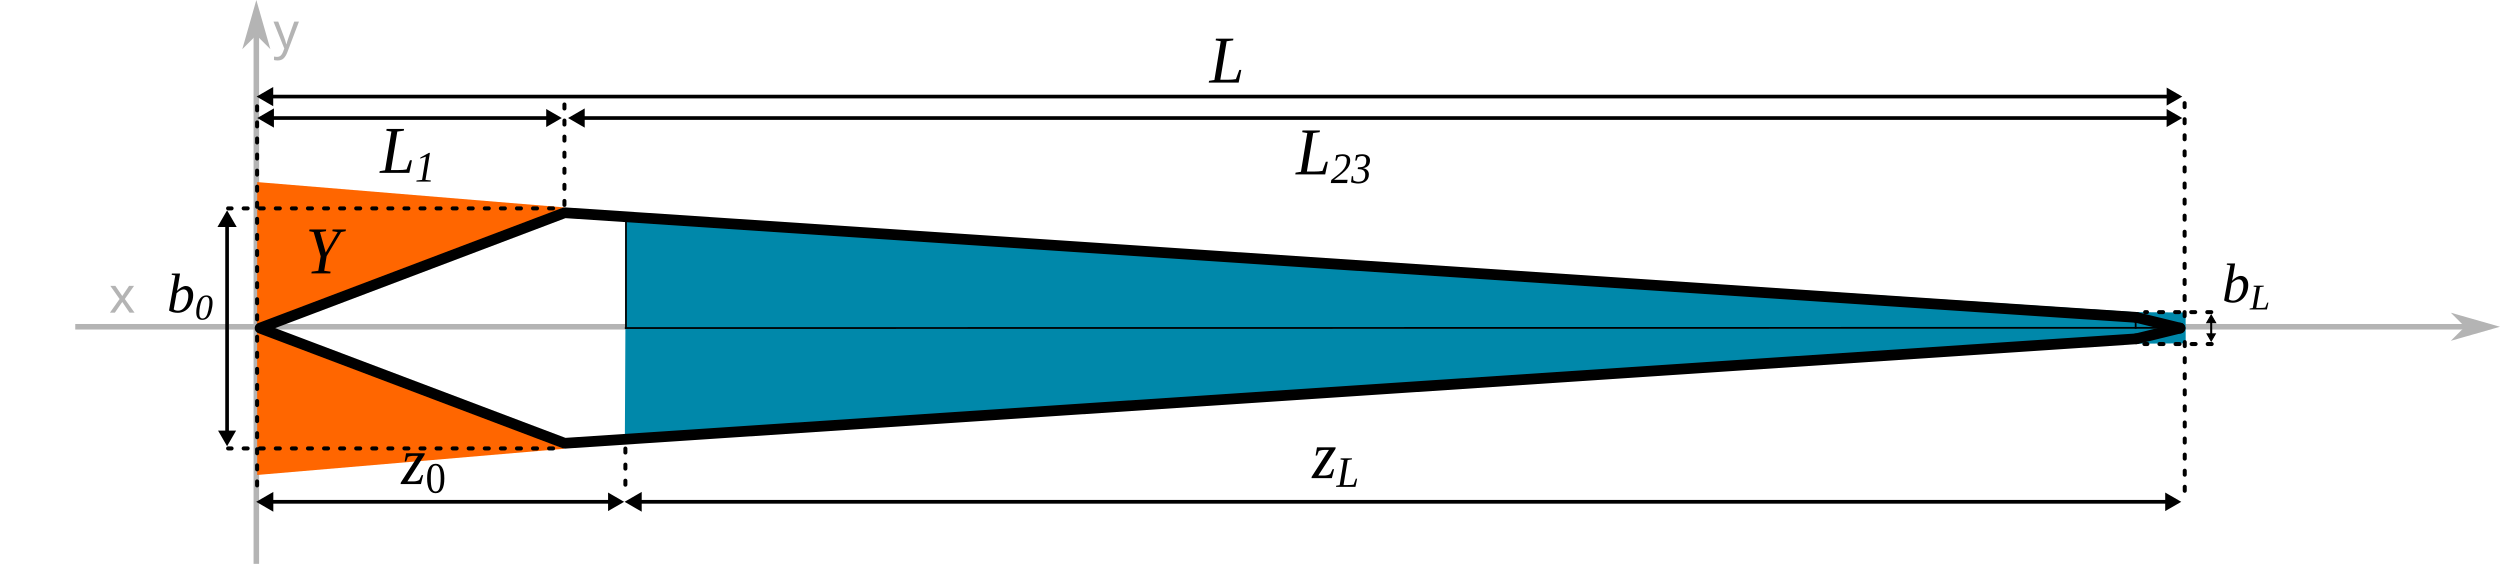
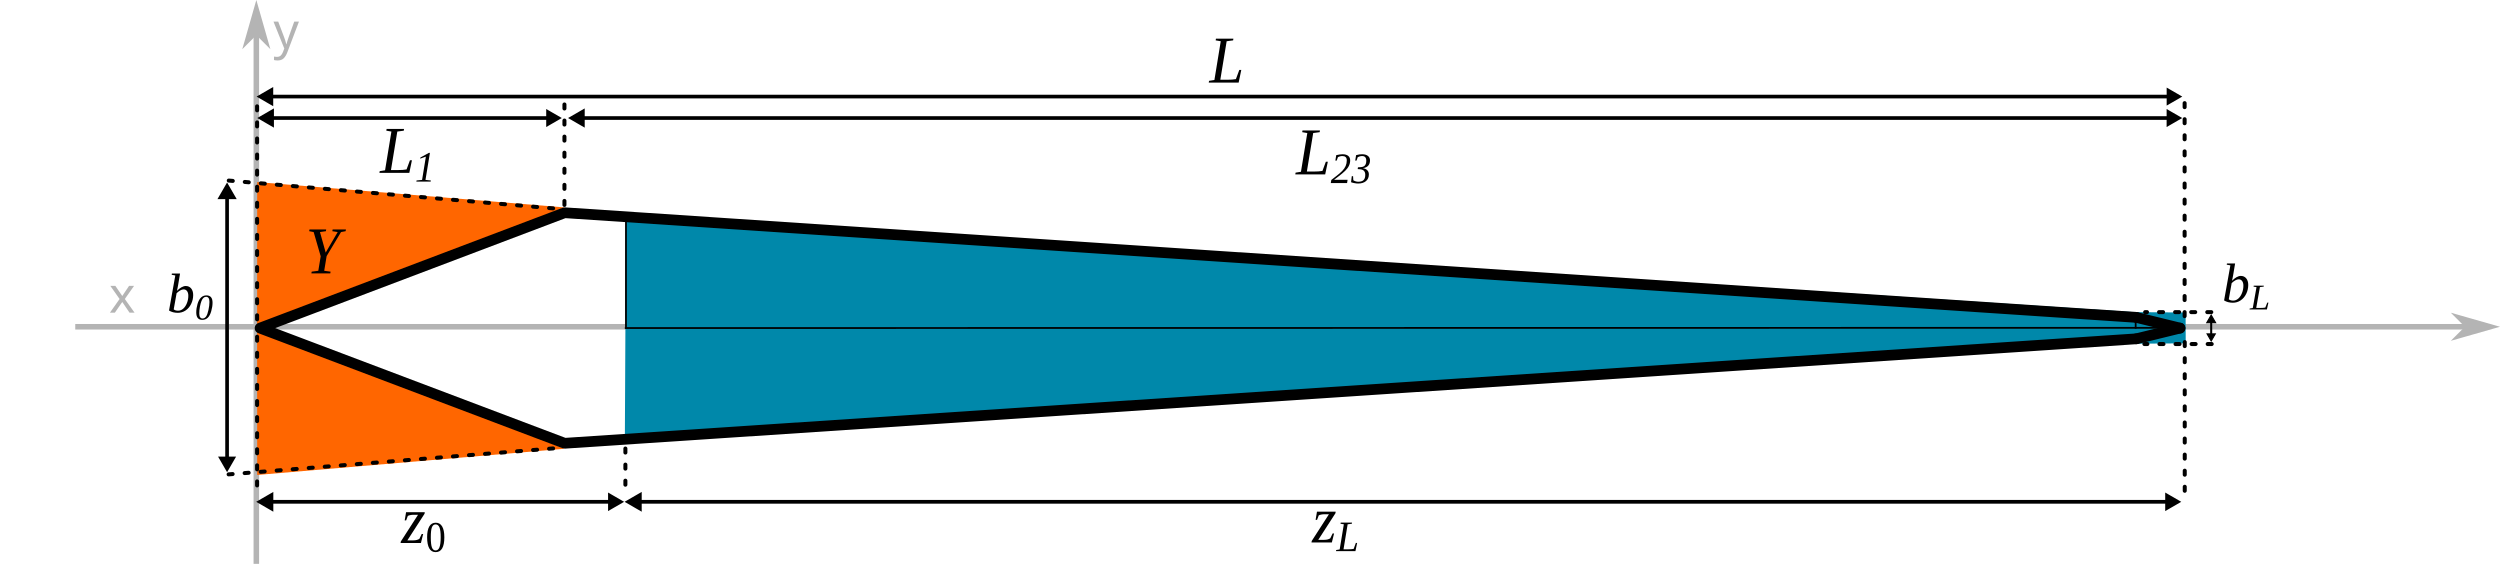
<svg xmlns="http://www.w3.org/2000/svg" width="933.136" height="210.457" id="svg2" version="1.1">
  <defs id="defs4">
    <marker style="overflow:visible" id="marker4967" refX="0" refY="0" orient="auto">
      <path transform="scale(0.4)" style="fill:#000000;fill-opacity:1;fill-rule:evenodd;stroke:#000000;stroke-width:1pt;stroke-opacity:1" d="M 5.77,0 -2.88,5 V -5 Z" id="path4965" />
    </marker>
    <marker style="overflow:visible" id="marker4961" refX="0" refY="0" orient="auto">
      <path transform="scale(0.4)" style="fill:#000000;fill-opacity:1;fill-rule:evenodd;stroke:#000000;stroke-width:1pt;stroke-opacity:1" d="M 5.77,0 -2.88,5 V -5 Z" id="path4959" />
    </marker>
    <marker orient="auto" refY="0" refX="0" id="marker4955" style="overflow:visible">
      <path id="path4953" d="M 5.77,0 -2.88,5 V -5 Z" style="fill:#000000;fill-opacity:1;fill-rule:evenodd;stroke:#000000;stroke-width:1pt;stroke-opacity:1" transform="scale(0.4)" />
    </marker>
    <marker style="overflow:visible" id="marker4949" refX="0" refY="0" orient="auto">
      <path transform="scale(0.4)" style="fill:#000000;fill-opacity:1;fill-rule:evenodd;stroke:#000000;stroke-width:1pt;stroke-opacity:1" d="M 5.77,0 -2.88,5 V -5 Z" id="path4947" />
    </marker>
    <marker orient="auto" refY="0" refX="0" id="marker11481" style="overflow:visible">
      <path id="path11361" d="M 5.77,0 -2.88,5 V -5 Z" style="fill:#000000;fill-opacity:1;fill-rule:evenodd;stroke:#000000;stroke-width:1pt;stroke-opacity:1" transform="scale(0.4)" />
    </marker>
    <marker orient="auto" refY="0" refX="0" id="Arrow2Mend" style="overflow:visible">
      <path id="path11243" style="fill:#000000;fill-opacity:1;fill-rule:evenodd;stroke:#000000;stroke-width:0.625;stroke-linejoin:round;stroke-opacity:1" d="M 8.719,4.034 -2.207,0.016 8.719,-4.002 c -1.745,2.372 -1.735,5.617 -6e-7,8.035 z" transform="scale(-0.6)" />
    </marker>
    <marker orient="auto" refY="0" refX="0" id="marker7320" style="overflow:visible">
      <path id="path7196" d="M 5.77,0 -2.88,5 V -5 Z" style="fill:#000000;fill-opacity:1;fill-rule:evenodd;stroke:#000000;stroke-width:1pt;stroke-opacity:1" transform="scale(0.4)" />
    </marker>
    <marker orient="auto" refY="0" refX="0" id="TriangleOutL" style="overflow:visible">
      <path id="path7193" d="M 5.77,0 -2.88,5 V -5 Z" style="fill:#000000;fill-opacity:1;fill-rule:evenodd;stroke:#000000;stroke-width:1pt;stroke-opacity:1" transform="scale(0.8)" />
    </marker>
    <marker orient="auto" refY="0" refX="0" id="marker4953" style="overflow:visible">
      <path id="path4674" d="M 0,0 5,-5 -12.5,0 5,5 Z" style="fill:#000000;fill-opacity:1;fill-rule:evenodd;stroke:#000000;stroke-width:1pt;stroke-opacity:1" transform="matrix(0.4,0,0,0.4,4,0)" />
    </marker>
    <marker orient="auto" refY="0" refX="0" id="marker4950" style="overflow:visible">
      <path id="path4948" d="M 0,0 5,-5 -12.5,0 5,5 Z" style="fill:#000000;fill-opacity:1;fill-rule:evenodd;stroke:#000000;stroke-width:1pt;stroke-opacity:1" transform="matrix(0.8,0,0,0.8,10,0)" />
    </marker>
    <marker orient="auto" refY="0" refX="0" id="TriangleOutM" style="overflow:visible">
      <path id="path4813" d="M 5.77,0 -2.88,5 V -5 Z" style="fill:#000000;fill-opacity:1;fill-rule:evenodd;stroke:#000000;stroke-width:1pt;stroke-opacity:1" transform="scale(0.4)" />
    </marker>
    <marker orient="auto" refY="0" refX="0" id="marker4944" style="overflow:visible">
      <path id="path4804" d="M 5.77,0 -2.88,5 V -5 Z" style="fill:#000000;fill-opacity:1;fill-rule:evenodd;stroke:#000000;stroke-width:1pt;stroke-opacity:1" transform="scale(-0.4)" />
    </marker>
    <marker orient="auto" refY="0" refX="0" id="TriangleInS" style="overflow:visible">
      <path id="path4807" d="M 5.77,0 -2.88,5 V -5 Z" style="fill:#000000;fill-opacity:1;fill-rule:evenodd;stroke:#000000;stroke-width:1pt;stroke-opacity:1" transform="scale(-0.2)" />
    </marker>
    <marker orient="auto" refY="0" refX="0" id="Arrow2Mstart" style="overflow:visible">
      <path id="path4692" style="fill:#000000;fill-opacity:1;fill-rule:evenodd;stroke:#000000;stroke-width:0.625;stroke-linejoin:round;stroke-opacity:1" d="M 8.719,4.034 -2.207,0.016 8.719,-4.002 c -1.745,2.372 -1.735,5.617 -6e-7,8.035 z" transform="scale(0.6)" />
    </marker>
    <marker orient="auto" refY="0" refX="0" id="marker4937" style="overflow:visible">
      <path id="path4686" style="fill:#000000;fill-opacity:1;fill-rule:evenodd;stroke:#000000;stroke-width:0.625;stroke-linejoin:round;stroke-opacity:1" d="M 8.719,4.034 -2.207,0.016 8.719,-4.002 c -1.745,2.372 -1.735,5.617 -6e-7,8.035 z" transform="matrix(1.1,0,0,1.1,1.1,0)" />
    </marker>
    <marker orient="auto" refY="0" refX="0" id="marker4934" style="overflow:visible">
      <path id="path4689" style="fill:#000000;fill-opacity:1;fill-rule:evenodd;stroke:#000000;stroke-width:0.625;stroke-linejoin:round;stroke-opacity:1" d="M 8.719,4.034 -2.207,0.016 8.719,-4.002 c -1.745,2.372 -1.735,5.617 -6e-7,8.035 z" transform="matrix(-1.1,0,0,-1.1,-1.1,0)" />
    </marker>
    <marker orient="auto" refY="0" refX="0" id="marker4931" style="overflow:visible">
      <path id="path4668" d="M 0,0 5,-5 -12.5,0 5,5 Z" style="fill:#000000;fill-opacity:1;fill-rule:evenodd;stroke:#000000;stroke-width:1pt;stroke-opacity:1" transform="matrix(0.8,0,0,0.8,10,0)" />
    </marker>
    <marker orient="auto" refY="0" refX="0" id="Arrow1Mstart" style="overflow:visible">
      <path id="path4137" d="M 4.267,0 6.4,-2.133 -1.067,0 6.4,2.133 Z" style="fill-rule:evenodd;stroke:#000000;stroke-width:0.427pt" />
    </marker>
    <marker orient="auto" refY="0" refX="0" id="TriangleInL" style="overflow:visible">
      <path id="path4101" d="M -4.924,0 2.458,-4.267 v 8.533 z" style="fill-rule:evenodd;stroke:#000000;stroke-width:0.853pt" />
    </marker>
    <marker orient="auto" refY="0" refX="0" id="TriangleInM" style="overflow:visible">
      <path id="path4104" d="M -2.462,0 1.229,-2.133 v 4.267 z" style="fill-rule:evenodd;stroke:#000000;stroke-width:0.427pt" />
    </marker>
    <marker orient="auto" refY="0" refX="0" id="Arrow2Lstart" style="overflow:visible">
      <path id="path3986" style="fill-rule:evenodd;stroke-width:0.733;stroke-linejoin:round" d="M 11.403,4.733 -1.417,0.019 11.403,-4.695 c -2.048,2.783 -2.036,6.591 -10e-7,9.428 z" />
    </marker>
    <marker orient="auto" refY="0" refX="0" id="Arrow1Lstart" style="overflow:visible">
      <path id="path3968" d="M 10.667,0 14.933,-4.267 0,0 14.933,4.267 Z" style="fill-rule:evenodd;stroke:#000000;stroke-width:0.853pt" />
    </marker>
    <marker orient="auto" refY="0" refX="0" id="Arrow1Lend" style="overflow:visible">
      <path id="path3971" d="M -10.667,0 -14.933,4.267 0,0 -14.933,-4.267 Z" style="fill-rule:evenodd;stroke:#000000;stroke-width:0.853pt" />
    </marker>
    <marker orient="auto" refY="0" refX="0" id="Arrow2Lend" style="overflow:visible">
      <path id="path3989" style="fill-rule:evenodd;stroke-width:0.733;stroke-linejoin:round" d="M -11.403,-4.733 1.417,-0.019 -11.403,4.695 c 2.048,-2.783 2.036,-6.591 10e-7,-9.428 z" />
    </marker>
    <marker orient="auto" refY="0" refX="0" id="TriangleInM-2" style="overflow:visible">
      <path id="path4104-6" d="M -2.462,0 1.229,-2.133 v 4.267 z" style="fill-rule:evenodd;stroke:#000000;stroke-width:0.427pt" />
    </marker>
    <marker orient="auto" refY="0" refX="0" id="TriangleInM-8" style="overflow:visible">
      <path id="path4104-3" d="M -2.462,0 1.229,-2.133 v 4.267 z" style="fill-rule:evenodd;stroke:#000000;stroke-width:0.427pt" />
    </marker>
    <marker orient="auto" refY="0" refX="0" id="TriangleInM-22" style="overflow:visible">
      <path id="path4104-8" d="M -2.462,0 1.229,-2.133 v 4.267 z" style="fill-rule:evenodd;stroke:#000000;stroke-width:0.427pt" />
    </marker>
    <marker orient="auto" refY="0" refX="0" id="TriangleInM-2-3" style="overflow:visible">
      <path id="path4104-6-6" d="M -2.462,0 1.229,-2.133 v 4.267 z" style="fill-rule:evenodd;stroke:#000000;stroke-width:0.427pt" />
    </marker>
    <marker orient="auto" refY="0" refX="0" id="marker5303" style="overflow:visible">
      <path id="path5301" d="M -2.462,0 1.229,-2.133 v 4.267 z" style="fill-rule:evenodd;stroke:#000000;stroke-width:0.427pt" />
    </marker>
    <marker orient="auto" refY="0" refX="0" id="marker5307" style="overflow:visible">
      <path id="path5305" d="M -2.462,0 1.229,-2.133 v 4.267 z" style="fill-rule:evenodd;stroke:#000000;stroke-width:0.427pt" />
    </marker>
    <marker orient="auto" refY="0" refX="0" id="marker5311" style="overflow:visible">
      <path id="path5309" d="M -2.462,0 1.229,-2.133 v 4.267 z" style="fill-rule:evenodd;stroke:#000000;stroke-width:0.427pt" />
    </marker>
    <marker orient="auto" refY="0" refX="0" id="TriangleInM-2-6" style="overflow:visible">
      <path id="path4104-6-7" d="M -2.462,0 1.229,-2.133 v 4.267 z" style="fill-rule:evenodd;stroke:#000000;stroke-width:0.427pt" />
    </marker>
    <marker orient="auto" refY="0" refX="0" id="marker4651" style="overflow:visible">
      <path id="path4649" d="M -2.462,0 1.229,-2.133 v 4.267 z" style="fill-rule:evenodd;stroke:#000000;stroke-width:0.427pt" />
    </marker>
    <marker orient="auto" refY="0" refX="0" id="TriangleInM-2-3-3" style="overflow:visible">
      <path id="path4104-6-6-6" d="M -2.462,0 1.229,-2.133 v 4.267 z" style="fill-rule:evenodd;stroke:#000000;stroke-width:0.427pt" />
    </marker>
    <marker orient="auto" refY="0" refX="0" id="marker4645" style="overflow:visible">
      <path id="path4643" d="M -2.462,0 1.229,-2.133 v 4.267 z" style="fill-rule:evenodd;stroke:#000000;stroke-width:0.427pt" />
    </marker>
    <marker orient="auto" refY="0" refX="0" id="TriangleInM-2-5" style="overflow:visible">
      <path id="path4104-6-3" d="M -2.462,0 1.229,-2.133 v 4.267 z" style="fill-rule:evenodd;stroke:#000000;stroke-width:0.427pt" />
    </marker>
    <marker orient="auto" refY="0" refX="0" id="marker4738" style="overflow:visible">
      <path id="path4736" d="M -2.462,0 1.229,-2.133 v 4.267 z" style="fill-rule:evenodd;stroke:#000000;stroke-width:0.427pt" />
    </marker>
    <marker orient="auto" refY="0" refX="0" id="TriangleInM-2-5-3" style="overflow:visible">
      <path id="path4104-6-3-6" d="M -2.462,0 1.229,-2.133 v 4.267 z" style="fill-rule:evenodd;stroke:#000000;stroke-width:0.427pt" />
    </marker>
    <marker orient="auto" refY="0" refX="0" id="marker7320-7" style="overflow:visible">
      <path id="path7196-5" d="M 5.77,0 -2.88,5 V -5 Z" style="fill:#000000;fill-opacity:1;fill-rule:evenodd;stroke:#000000;stroke-width:1pt;stroke-opacity:1" transform="scale(0.4)" />
    </marker>
    <marker orient="auto" refY="0" refX="0" id="marker4944-3" style="overflow:visible">
      <path id="path4804-5" d="M 5.77,0 -2.88,5 V -5 Z" style="fill:#000000;fill-opacity:1;fill-rule:evenodd;stroke:#000000;stroke-width:1pt;stroke-opacity:1" transform="scale(-0.4)" />
    </marker>
    <marker orient="auto" refY="0" refX="0" id="TriangleOutM-6" style="overflow:visible">
      <path id="path4813-2" d="M 5.77,0 -2.88,5 V -5 Z" style="fill:#000000;fill-opacity:1;fill-rule:evenodd;stroke:#000000;stroke-width:1pt;stroke-opacity:1" transform="scale(0.4)" />
    </marker>
    <marker orient="auto" refY="0" refX="0" id="marker4953-9" style="overflow:visible">
      <path id="path4674-1" d="M 0,0 5,-5 -12.5,0 5,5 Z" style="fill:#000000;fill-opacity:1;fill-rule:evenodd;stroke:#000000;stroke-width:1pt;stroke-opacity:1" transform="matrix(0.4,0,0,0.4,4,0)" />
    </marker>
    <marker orient="auto" refY="0" refX="0" id="TriangleInM-2-3-2" style="overflow:visible">
      <path id="path4104-6-6-7" d="M -2.462,0 1.229,-2.133 v 4.267 z" style="fill-rule:evenodd;stroke:#000000;stroke-width:0.427pt" />
    </marker>
    <marker orient="auto" refY="0" refX="0" id="marker5248" style="overflow:visible">
      <path id="path5246" d="M -2.462,0 1.229,-2.133 v 4.267 z" style="fill-rule:evenodd;stroke:#000000;stroke-width:0.427pt" />
    </marker>
    <marker orient="auto" refY="0" refX="0" id="marker5252" style="overflow:visible">
      <path id="path5250" d="M -2.462,0 1.229,-2.133 v 4.267 z" style="fill-rule:evenodd;stroke:#000000;stroke-width:0.427pt" />
    </marker>
    <marker orient="auto" refY="0" refX="0" id="marker5256" style="overflow:visible">
      <path id="path5254" d="M -2.462,0 1.229,-2.133 v 4.267 z" style="fill-rule:evenodd;stroke:#000000;stroke-width:0.427pt" />
    </marker>
    <marker orient="auto" refY="0" refX="0" id="Arrow1Mstart-0" style="overflow:visible">
      <path id="path4137-9" d="M 4.267,0 6.4,-2.133 -1.067,0 6.4,2.133 Z" style="fill-rule:evenodd;stroke:#000000;stroke-width:0.427pt" />
    </marker>
    <marker orient="auto" refY="0" refX="0" id="marker5262" style="overflow:visible">
      <path id="path5260" d="M 4.267,0 6.4,-2.133 -1.067,0 6.4,2.133 Z" style="fill-rule:evenodd;stroke:#000000;stroke-width:0.427pt" />
    </marker>
    <marker orient="auto" refY="0" refX="0" id="marker5266" style="overflow:visible">
      <path id="path5264" d="M 4.267,0 6.4,-2.133 -1.067,0 6.4,2.133 Z" style="fill-rule:evenodd;stroke:#000000;stroke-width:0.427pt" />
    </marker>
    <marker orient="auto" refY="0" refX="0" id="marker5270" style="overflow:visible">
      <path id="path5268" d="M 4.267,0 6.4,-2.133 -1.067,0 6.4,2.133 Z" style="fill-rule:evenodd;stroke:#000000;stroke-width:0.427pt" />
    </marker>
    <marker orient="auto" refY="0" refX="0" id="marker5274" style="overflow:visible">
      <path id="path5272" d="M 4.267,0 6.4,-2.133 -1.067,0 6.4,2.133 Z" style="fill-rule:evenodd;stroke:#000000;stroke-width:0.427pt" />
    </marker>
    <marker orient="auto" refY="0" refX="0" id="marker5278" style="overflow:visible">
      <path id="path5276" d="M 4.267,0 6.4,-2.133 -1.067,0 6.4,2.133 Z" style="fill-rule:evenodd;stroke:#000000;stroke-width:0.427pt" />
    </marker>
    <marker orient="auto" refY="0" refX="0" id="marker5282" style="overflow:visible">
      <path id="path5280" d="M 4.267,0 6.4,-2.133 -1.067,0 6.4,2.133 Z" style="fill-rule:evenodd;stroke:#000000;stroke-width:0.427pt" />
    </marker>
    <marker orient="auto" refY="0" refX="0" id="marker5286" style="overflow:visible">
      <path id="path5284" d="M 4.267,0 6.4,-2.133 -1.067,0 6.4,2.133 Z" style="fill-rule:evenodd;stroke:#000000;stroke-width:0.427pt" />
    </marker>
    <marker orient="auto" refY="0" refX="0" id="marker5290" style="overflow:visible">
      <path id="path5288" d="M 4.267,0 6.4,-2.133 -1.067,0 6.4,2.133 Z" style="fill-rule:evenodd;stroke:#000000;stroke-width:0.427pt" />
    </marker>
    <marker orient="auto" refY="0" refX="0" id="marker5294" style="overflow:visible">
      <path id="path5292" d="M 4.267,0 6.4,-2.133 -1.067,0 6.4,2.133 Z" style="fill-rule:evenodd;stroke:#000000;stroke-width:0.427pt" />
    </marker>
    <marker orient="auto" refY="0" refX="0" id="marker5298" style="overflow:visible">
      <path id="path5296" d="M 4.267,0 6.4,-2.133 -1.067,0 6.4,2.133 Z" style="fill-rule:evenodd;stroke:#000000;stroke-width:0.427pt" />
    </marker>
    <marker orient="auto" refY="0" refX="0" id="marker5302" style="overflow:visible">
      <path id="path5300" d="M 4.267,0 6.4,-2.133 -1.067,0 6.4,2.133 Z" style="fill-rule:evenodd;stroke:#000000;stroke-width:0.427pt" />
    </marker>
    <marker orient="auto" refY="0" refX="0" id="TriangleInM-2-36" style="overflow:visible">
      <path id="path4104-6-0" d="M -2.462,0 1.229,-2.133 v 4.267 z" style="fill-rule:evenodd;stroke:#000000;stroke-width:0.427pt" />
    </marker>
    <marker orient="auto" refY="0" refX="0" id="marker5308" style="overflow:visible">
      <path id="path5306" d="M -2.462,0 1.229,-2.133 v 4.267 z" style="fill-rule:evenodd;stroke:#000000;stroke-width:0.427pt" />
    </marker>
    <marker orient="auto" refY="0" refX="0" id="marker5312" style="overflow:visible">
      <path id="path5310" d="M 4.267,0 6.4,-2.133 -1.067,0 6.4,2.133 Z" style="fill-rule:evenodd;stroke:#000000;stroke-width:0.427pt" />
    </marker>
    <marker orient="auto" refY="0" refX="0" id="marker5316" style="overflow:visible">
      <path id="path5314" d="M 4.267,0 6.4,-2.133 -1.067,0 6.4,2.133 Z" style="fill-rule:evenodd;stroke:#000000;stroke-width:0.427pt" />
    </marker>
    <marker orient="auto" refY="0" refX="0" id="marker5320" style="overflow:visible">
      <path id="path5318" d="M 4.267,0 6.4,-2.133 -1.067,0 6.4,2.133 Z" style="fill-rule:evenodd;stroke:#000000;stroke-width:0.427pt" />
    </marker>
    <marker orient="auto" refY="0" refX="0" id="marker5324" style="overflow:visible">
      <path id="path5322" d="M 4.267,0 6.4,-2.133 -1.067,0 6.4,2.133 Z" style="fill-rule:evenodd;stroke:#000000;stroke-width:0.427pt" />
    </marker>
    <marker orient="auto" refY="0" refX="0" id="marker5328" style="overflow:visible">
      <path id="path5326" d="M 4.267,0 6.4,-2.133 -1.067,0 6.4,2.133 Z" style="fill-rule:evenodd;stroke:#000000;stroke-width:0.427pt" />
    </marker>
    <marker orient="auto" refY="0" refX="0" id="TriangleInM-2-3-2-3" style="overflow:visible">
      <path id="path4104-6-6-7-6" d="M -2.462,0 1.229,-2.133 v 4.267 z" style="fill-rule:evenodd;stroke:#000000;stroke-width:0.427pt" />
    </marker>
    <marker orient="auto" refY="0" refX="0" id="marker4720" style="overflow:visible">
      <path id="path4718" d="M -2.462,0 1.229,-2.133 v 4.267 z" style="fill-rule:evenodd;stroke:#000000;stroke-width:0.427pt" />
    </marker>
    <marker orient="auto" refY="0" refX="0" id="TriangleInM-2-5-3-5" style="overflow:visible">
      <path id="path4104-6-3-6-3" d="M -2.462,0 1.229,-2.133 v 4.267 z" style="fill-rule:evenodd;stroke:#000000;stroke-width:0.427pt" />
    </marker>
    <marker orient="auto" refY="0" refX="0" id="marker7320-7-5" style="overflow:visible">
      <path id="path7196-5-6" d="M 5.77,0 -2.88,5 V -5 Z" style="fill:#000000;fill-opacity:1;fill-rule:evenodd;stroke:#000000;stroke-width:1pt;stroke-opacity:1" transform="scale(0.4)" />
    </marker>
    <marker orient="auto" refY="0" refX="0" id="TriangleInM-2-5-3-6" style="overflow:visible">
      <path id="path4104-6-3-6-7" d="M -2.462,0 1.229,-2.133 v 4.267 z" style="fill-rule:evenodd;stroke:#000000;stroke-width:0.427pt" />
    </marker>
    <marker orient="auto" refY="0" refX="0" id="marker7320-7-53" style="overflow:visible">
      <path id="path7196-5-5" d="M 5.77,0 -2.88,5 V -5 Z" style="fill:#000000;fill-opacity:1;fill-rule:evenodd;stroke:#000000;stroke-width:1pt;stroke-opacity:1" transform="scale(0.4)" />
    </marker>
    <marker orient="auto" refY="0" refX="0" id="TriangleInM-2-5-3-6-6" style="overflow:visible">
      <path id="path4104-6-3-6-7-2" d="M -2.462,0 1.229,-2.133 v 4.267 z" style="fill-rule:evenodd;stroke:#000000;stroke-width:0.427pt" />
    </marker>
    <marker orient="auto" refY="0" refX="0" id="marker7320-7-53-6" style="overflow:visible">
      <path id="path7196-5-5-1" d="M 5.77,0 -2.88,5 V -5 Z" style="fill:#000000;fill-opacity:1;fill-rule:evenodd;stroke:#000000;stroke-width:1pt;stroke-opacity:1" transform="scale(0.4)" />
    </marker>
    <marker orient="auto" refY="0" refX="0" id="TriangleInM-2-5-3-6-6-0" style="overflow:visible">
      <path id="path4104-6-3-6-7-2-2" d="M -2.462,0 1.229,-2.133 v 4.267 z" style="fill-rule:evenodd;stroke:#000000;stroke-width:0.427pt" />
    </marker>
    <marker orient="auto" refY="0" refX="0" id="marker7320-7-53-6-3" style="overflow:visible">
      <path id="path7196-5-5-1-7" d="M 5.77,0 -2.88,5 V -5 Z" style="fill:#000000;fill-opacity:1;fill-rule:evenodd;stroke:#000000;stroke-width:1pt;stroke-opacity:1" transform="scale(0.4)" />
    </marker>
    <marker orient="auto" refY="0" refX="0" id="TriangleInM-2-5-3-6-8" style="overflow:visible">
      <path id="path4104-6-3-6-7-9" d="M -2.462,0 1.229,-2.133 v 4.267 z" style="fill-rule:evenodd;stroke:#000000;stroke-width:0.427pt" />
    </marker>
    <marker style="overflow:visible" id="marker6729" refX="0" refY="0" orient="auto">
      <path transform="matrix(0.4,0,0,0.4,4,0)" style="fill:#b4b4b4;fill-opacity:1;fill-rule:evenodd;stroke:#b4b4b4;stroke-width:1pt;stroke-opacity:1" d="M 0,0 5,-5 -12.5,0 5,5 Z" id="path6727" />
    </marker>
    <marker orient="auto" refY="0" refX="0" id="marker6723" style="overflow:visible">
      <path id="path6458" d="M 0,0 5,-5 -12.5,0 5,5 Z" style="fill:#b4b4b4;fill-opacity:1;fill-rule:evenodd;stroke:#b4b4b4;stroke-width:1pt;stroke-opacity:1" transform="matrix(0.4,0,0,0.4,4,0)" />
    </marker>
    <marker orient="auto" refY="0" refX="0" id="TriangleInM-2-5-3-6-8-36" style="overflow:visible">
      <path id="path4104-6-3-6-7-9-7" d="M -2.462,0 1.229,-2.133 v 4.267 z" style="fill-rule:evenodd;stroke:#000000;stroke-width:0.427pt" />
    </marker>
    <marker orient="auto" refY="0" refX="0" id="marker7320-7-53-7-5" style="overflow:visible">
      <path id="path7196-5-5-3-3" d="M 5.77,0 -2.88,5 V -5 Z" style="fill:#000000;fill-opacity:1;fill-rule:evenodd;stroke:#000000;stroke-width:1pt;stroke-opacity:1" transform="scale(0.4)" />
    </marker>
    <marker orient="auto" refY="0" refX="0" id="TriangleInM-2-5-3-6-8-3" style="overflow:visible">
      <path id="path4104-6-3-6-7-9-6" d="M -2.462,0 1.229,-2.133 v 4.267 z" style="fill-rule:evenodd;stroke:#000000;stroke-width:0.427pt" />
    </marker>
    <marker orient="auto" refY="0" refX="0" id="marker7320-7-53-7-7" style="overflow:visible">
      <path id="path7196-5-5-3-5" d="M 5.77,0 -2.88,5 V -5 Z" style="fill:#000000;fill-opacity:1;fill-rule:evenodd;stroke:#000000;stroke-width:1pt;stroke-opacity:1" transform="scale(0.4)" />
    </marker>
  </defs>
  <g id="layer3" transform="translate(62.87238,14.24359)">
    <path id="path6725" d="M 866.191,107.721 H -34.783" style="fill:#b4b4b4;fill-opacity:1;stroke:#b4b4b4;stroke-width:2.067;stroke-linecap:butt;stroke-linejoin:miter;stroke-miterlimit:4;stroke-dasharray:none;stroke-opacity:1;marker-start:url(#marker6729)" />
    <text xml:space="preserve" style="font-style:normal;font-weight:normal;font-size:18.667px;line-height:1.25;font-family:sans-serif;letter-spacing:-0.38px;word-spacing:0px;fill:#b4b4b4;fill-opacity:1;stroke:none" x="39.195" y="3.844" id="text6733">
      <tspan id="tspan6731" x="39.195" y="3.844" style="fill:#b4b4b4;fill-opacity:1">y</tspan>
    </text>
    <text xml:space="preserve" style="font-style:normal;font-weight:normal;font-size:18.667px;line-height:1.25;font-family:sans-serif;letter-spacing:-0.38px;word-spacing:0px;fill:#b4b4b4;fill-opacity:1;stroke:none" x="-22.19" y="102.466" id="text6733-3">
      <tspan id="tspan6731-6" x="-22.19" y="102.466" style="fill:#b4b4b4;fill-opacity:1">x</tspan>
    </text>
    <path style="fill:#b4b4b4;fill-opacity:1;stroke:#008000;stroke-width:2.067;stroke-linecap:butt;stroke-linejoin:miter;stroke-miterlimit:4;stroke-dasharray:none;stroke-opacity:0" d="M 798.429,117.579 10.179,52.213" id="path7044" />
    <path style="fill:#b4b4b4;fill-opacity:1;stroke:#b4b4b4;stroke-width:2.067;stroke-linecap:butt;stroke-linejoin:miter;stroke-miterlimit:4;stroke-dasharray:none;stroke-opacity:1;marker-start:url(#marker6723)" d="M 32.804,-10.171 V 196.213" id="path6450" />
  </g>
  <g id="layer1" transform="translate(83.12491,-11.7861)">
    <flowRoot xml:space="preserve" id="flowRoot4667" style="font-style:normal;font-weight:normal;font-size:18.667px;line-height:1.25;font-family:sans-serif;letter-spacing:-0.38px;word-spacing:0px;fill:#000000;fill-opacity:1;stroke:none">
      <flowRegion id="flowRegion4669">
        <rect id="rect4671" width="729.027" height="120.208" x="-33.941" y="30.644" />
      </flowRegion>
      <flowPara id="flowPara4673" />
    </flowRoot>
    <text xml:space="preserve" style="font-style:normal;font-variant:normal;font-weight:normal;font-stretch:normal;font-size:12.8px;line-height:0%;font-family:cmr10;-inkscape-font-specification:cmr10;letter-spacing:0px;word-spacing:0px;fill:#000000;fill-opacity:1;stroke:none;stroke-width:1.067" x="-20.802" y="128.348" id="text15870-8">
      <tspan id="tspan15872-5" x="-20.802" y="128.348" style="font-style:italic;font-variant:normal;font-weight:normal;font-stretch:normal;font-size:20.829px;line-height:1.25;font-family:'Times New Roman';-inkscape-font-specification:'Times New Roman,  Italic';stroke-width:1.067">b<tspan style="font-style:italic;font-variant:normal;font-weight:normal;font-stretch:normal;font-size:13.539px;font-family:'Times New Roman';-inkscape-font-specification:'Times New Roman,  Italic';baseline-shift:sub;stroke-width:1.067" id="tspan4306">0</tspan>
      </tspan>
    </text>
    <text xml:space="preserve" style="font-style:normal;font-variant:normal;font-weight:normal;font-stretch:normal;font-size:10.848px;line-height:0%;font-family:cmr10;-inkscape-font-specification:cmr10;letter-spacing:0px;word-spacing:0px;fill:#000000;fill-opacity:1;stroke:none;stroke-width:3.39;stroke-miterlimit:4;stroke-dasharray:none" x="415.125" y="74.188" id="text8428-2-7" transform="scale(0.9650659,1.036199)">
      <tspan id="tspan8430-9-0" x="415.125" y="74.188" style="font-style:italic;font-variant:normal;font-weight:normal;font-stretch:normal;font-size:24.166px;line-height:1.25;font-family:'Times New Roman';-inkscape-font-specification:'Times New Roman, Italic';stroke-width:3.39;stroke-miterlimit:4;stroke-dasharray:none">L<tspan style="font-size:15.708px;baseline-shift:sub;stroke-width:3.39" id="tspan4675-9">23</tspan>
      </tspan>
    </text>
    <path style="fill:#0088aa;fill-opacity:1;stroke:none;stroke-width:0.274px;stroke-linecap:butt;stroke-linejoin:miter;stroke-opacity:1" d="m 150.11,174.945 562.917,-34.851 19.679,-0.167 c -0.002,-1.853 -0.042,-9.645 -0.043,-11.498 L 713.016,128.276 150.522,91.456 Z" id="path4969-2" />
    <path id="path5226" d="M 12.839,135.472 127.635,89.219 12.87,79.747 Z" style="fill:#ff6600;fill-opacity:1;stroke:none;stroke-width:0.274px;stroke-linecap:butt;stroke-linejoin:miter;stroke-opacity:1" />
    <path style="fill:#ff6600;fill-opacity:1;stroke:none;stroke-width:0.274px;stroke-linecap:butt;stroke-linejoin:miter;stroke-opacity:1" d="M 12.839,133.219 127.635,179.272 12.87,189.071 Z" id="path5234" />
    <path id="path3442-0" d="m 13.946,134.252 113.689,42.991 586.616,-38.991 m 0,-8 L 127.635,91.19 13.946,134.253" style="fill:none;stroke:#000000;stroke-width:4;stroke-linecap:round;stroke-linejoin:bevel;stroke-miterlimit:4;stroke-dasharray:none;stroke-opacity:1" />
    <path id="path3442-0-3" d="m 730.565,134.253 -16.314,-4" style="fill:none;stroke:#000000;stroke-width:4;stroke-linecap:round;stroke-linejoin:bevel;stroke-miterlimit:4;stroke-dasharray:none;stroke-opacity:1" />
    <path style="fill:none;stroke:#000000;stroke-width:4;stroke-linecap:round;stroke-linejoin:bevel;stroke-miterlimit:4;stroke-dasharray:none;stroke-opacity:1" d="m 730.565,134.253 -16.314,4" id="path4677" />
    <path style="fill:#000000;fill-opacity:1;stroke:#000000;stroke-width:1.367;stroke-linecap:round;stroke-linejoin:miter;stroke-miterlimit:4;stroke-dasharray:none;stroke-dashoffset:0;stroke-opacity:1;marker-start:url(#TriangleInM-2-5-3-6);marker-end:url(#marker7320-7-53)" d="M 16.785,47.838 H 727.531" id="path3782-9-56-6" />
    <path id="path4370-2" d="M 12.839,51.472 V 131.883" style="fill:none;stroke:#000000;stroke-width:1.5;stroke-linecap:round;stroke-linejoin:bevel;stroke-miterlimit:4;stroke-dasharray:1.5, 4.5;stroke-dashoffset:0;stroke-opacity:1" />
    <path id="path4370-2-9" d="M 732.294,50.283 V 130.926" style="fill:none;stroke:#000000;stroke-width:1.5;stroke-linecap:round;stroke-linejoin:bevel;stroke-miterlimit:4;stroke-dasharray:1.5, 4.5;stroke-dashoffset:0;stroke-opacity:1" />
    <path id="path4370-2-9-1" d="m 127.554,49.428 v 38.851" style="fill:none;stroke:#000000;stroke-width:1.5;stroke-linecap:round;stroke-linejoin:bevel;stroke-miterlimit:4;stroke-dasharray:1.5, 4.5;stroke-dashoffset:4.65;stroke-opacity:1" />
    <text xml:space="preserve" style="font-style:normal;font-variant:normal;font-weight:normal;font-stretch:normal;font-size:10.848px;line-height:0%;font-family:cmr10;-inkscape-font-specification:cmr10;letter-spacing:0px;word-spacing:0px;fill:#000000;fill-opacity:1;stroke:none;stroke-width:3.39;stroke-miterlimit:4;stroke-dasharray:none" x="60.89" y="73.651" id="text8428-2-3-3" transform="scale(0.9650659,1.036199)">
      <tspan id="tspan8430-9-6-6" x="60.89" y="73.651" style="font-style:italic;font-variant:normal;font-weight:normal;font-stretch:normal;font-size:24.166px;line-height:1.25;font-family:'Times New Roman';-inkscape-font-specification:'Times New Roman, Italic';stroke-width:3.39;stroke-miterlimit:4;stroke-dasharray:none">L<tspan style="font-size:65%;baseline-shift:sub" id="tspan4698-0">1</tspan>
      </tspan>
    </text>
-     <path style="fill:#000000;fill-opacity:1;stroke:#000000;stroke-width:1.367;stroke-linecap:round;stroke-linejoin:miter;stroke-miterlimit:4;stroke-dasharray:none;stroke-dashoffset:0;stroke-opacity:1;marker-start:url(#TriangleInM-2-5-3-6-6);marker-end:url(#marker7320-7-53-6)" d="M 1.635,94.438 V 174.457" id="path3782-9-56-6-8" />
+     <path style="fill:#000000;fill-opacity:1;stroke:#000000;stroke-width:1.367;stroke-linecap:round;stroke-linejoin:miter;stroke-miterlimit:4;stroke-dasharray:none;stroke-dashoffset:0;stroke-opacity:1;marker-start:url(#TriangleInM-2-5-3-6-6);marker-end:url(#marker7320-7-53-6)" d="M 1.635,84.038 V 184.157" id="path3782-9-56-6-8" />
    <text xml:space="preserve" style="font-style:normal;font-variant:normal;font-weight:normal;font-stretch:normal;font-size:10.848px;line-height:0%;font-family:cmr10;-inkscape-font-specification:cmr10;letter-spacing:0px;word-spacing:0px;fill:#000000;fill-opacity:1;stroke:none;stroke-width:3.39;stroke-miterlimit:4;stroke-dasharray:none" x="381.652" y="41.121" id="text8428-2-7-7" transform="scale(0.9650659,1.036199)">
      <tspan id="tspan8430-9-0-9" x="381.652" y="41.121" style="font-style:italic;font-variant:normal;font-weight:normal;font-stretch:normal;font-size:24.166px;line-height:1.25;font-family:'Times New Roman';-inkscape-font-specification:'Times New Roman, Italic';stroke-width:3.39;stroke-miterlimit:4;stroke-dasharray:none">L<tspan style="font-size:15.708px;baseline-shift:sub;stroke-width:3.39" id="tspan4675-9-2" />
      </tspan>
    </text>
    <path style="fill:#000000;fill-opacity:1;stroke:#000000;stroke-width:0.767;stroke-linecap:round;stroke-linejoin:miter;stroke-miterlimit:4;stroke-dasharray:none;stroke-dashoffset:0;stroke-opacity:1;marker-start:url(#TriangleInM-2-5-3-6-6-0);marker-end:url(#marker7320-7-53-6-3)" d="m 742.21,131.295 v 6.001" id="path3782-9-56-6-8-5" />
    <path id="path4370-2-9-9" d="M 742.248,128.287 H 717.563" style="fill:none;stroke:#000000;stroke-width:1.5;stroke-linecap:round;stroke-linejoin:bevel;stroke-miterlimit:4;stroke-dasharray:1.5, 4.5;stroke-dashoffset:0;stroke-opacity:1" />
    <path id="path4370-2-9-9-2" d="M 742.403,140.197 H 717.275" style="fill:none;stroke:#000000;stroke-width:1.5;stroke-linecap:round;stroke-linejoin:bevel;stroke-miterlimit:4;stroke-dasharray:1.5, 4.5;stroke-dashoffset:0;stroke-opacity:1" />
    <text id="text4937" y="124.58" x="746.26" style="font-style:normal;font-variant:normal;font-weight:normal;font-stretch:normal;font-size:12.8px;line-height:0%;font-family:cmr10;-inkscape-font-specification:cmr10;letter-spacing:0px;word-spacing:0px;fill:#000000;fill-opacity:1;stroke:none;stroke-width:1.067" xml:space="preserve">
      <tspan style="font-style:italic;font-variant:normal;font-weight:normal;font-stretch:normal;font-size:20.829px;line-height:1.25;font-family:'Times New Roman';-inkscape-font-specification:'Times New Roman,  Italic';stroke-width:1.067" y="124.58" x="746.26" id="tspan4935">b<tspan style="font-size:65%;baseline-shift:sub" id="tspan4939">L</tspan>
      </tspan>
    </text>
-     <path style="fill:none;stroke:#000000;stroke-width:1.5;stroke-linecap:round;stroke-linejoin:bevel;stroke-miterlimit:4;stroke-dasharray:1.5, 4.5;stroke-dashoffset:0;stroke-opacity:1" d="M 123.32,89.563 H 2.01" id="path4941" />
-     <path id="path4943" d="M 123.32,179.163 H 2.01" style="fill:none;stroke:#000000;stroke-width:1.5;stroke-linecap:round;stroke-linejoin:bevel;stroke-miterlimit:4;stroke-dasharray:1.5, 4.5;stroke-dashoffset:0;stroke-opacity:1" />
+     <path style="fill:none;stroke:#000000;stroke-width:1.5;stroke-linecap:round;stroke-linejoin:bevel;stroke-miterlimit:4;stroke-dasharray:1.5, 4.5;stroke-dashoffset:0;stroke-opacity:1" d="M 123.32,89.563 2.01,79.163" id="path4941" />
+     <path id="path4943" d="M 123.32,179.163 2.01,188.863" style="fill:none;stroke:#000000;stroke-width:1.5;stroke-linecap:round;stroke-linejoin:bevel;stroke-miterlimit:4;stroke-dasharray:1.5, 4.5;stroke-dashoffset:0;stroke-opacity:1" />
    <path id="path4945" d="M 17.05,55.838 H 122.69" style="fill:#000000;fill-opacity:1;stroke:#000000;stroke-width:1.367;stroke-linecap:round;stroke-linejoin:miter;stroke-miterlimit:4;stroke-dasharray:none;stroke-dashoffset:0;stroke-opacity:1;marker-start:url(#TriangleInM-2-5-3-6);marker-end:url(#marker4949)" />
    <path style="fill:#000000;fill-opacity:1;stroke:#000000;stroke-width:1.367;stroke-linecap:round;stroke-linejoin:miter;stroke-miterlimit:4;stroke-dasharray:none;stroke-dashoffset:0;stroke-opacity:1;marker-start:url(#TriangleInM-2-5-3-6);marker-end:url(#marker4955)" d="M 133.05,55.838 H 727.516" id="path4951" />
    <path style="fill:#000000;fill-opacity:1;stroke:#000000;stroke-width:0.667;stroke-linecap:round;stroke-linejoin:round;stroke-miterlimit:4;stroke-dasharray:none;stroke-dashoffset:0;stroke-opacity:1" d="m 150.522,91.456 v 42.758" id="path5148" />
    <path id="path5152" d="m 714.022,129.728 v 4.742" style="fill:#000000;fill-opacity:1;stroke:#000000;stroke-width:0.667;stroke-linecap:butt;stroke-linejoin:round;stroke-miterlimit:4;stroke-dasharray:none;stroke-dashoffset:0;stroke-opacity:1" />
    <path style="fill:#000000;fill-opacity:1;stroke:#000000;stroke-width:0.667;stroke-linecap:butt;stroke-linejoin:round;stroke-miterlimit:4;stroke-dasharray:none;stroke-dashoffset:0;stroke-opacity:1" d="M 722.998,134.143 150.098,134.231" id="path4697" />
    <path style="fill:#000000;fill-opacity:1;stroke:#000000;stroke-width:1.406;stroke-linecap:round;stroke-linejoin:miter;stroke-miterlimit:4;stroke-dasharray:none;stroke-dashoffset:0;stroke-opacity:1;marker-start:url(#TriangleInM-2-5-3-6-8-36);marker-end:url(#marker7320-7-53-7-5)" d="M 154.266,199.088 H 727.042" id="path3782-9-56-6-6-5" />
    <path style="fill:none;stroke:#000000;stroke-width:1.5;stroke-linecap:round;stroke-linejoin:bevel;stroke-miterlimit:4;stroke-dasharray:1.5, 4.5;stroke-dashoffset:0;stroke-opacity:1" d="m 732.339,139.472 v 59.349" id="path5032-6" />
    <path style="fill:none;stroke:#000000;stroke-width:1.5;stroke-linecap:round;stroke-linejoin:bevel;stroke-miterlimit:4;stroke-dasharray:1.5, 4.5;stroke-dashoffset:4.65;stroke-opacity:1" d="m 150.304,177.853 v 18.92" id="path5034-2" />
-     <text xml:space="preserve" style="font-style:normal;font-variant:normal;font-weight:normal;font-stretch:normal;font-size:10.848px;line-height:0%;font-family:cmr10;-inkscape-font-specification:cmr10;letter-spacing:0px;word-spacing:0px;fill:#000000;fill-opacity:1;stroke:none;stroke-width:3.39;stroke-miterlimit:4;stroke-dasharray:none" x="421.37" y="183.606" id="text8428-2-7-7-1-9" transform="scale(0.9650659,1.036199)">
-       <tspan id="tspan8430-9-0-9-2-1" x="421.37" y="183.606" style="font-style:italic;font-variant:normal;font-weight:normal;font-stretch:normal;font-size:24.166px;line-height:1.25;font-family:'Times New Roman';-inkscape-font-specification:'Times New Roman, Italic';stroke-width:3.39;stroke-miterlimit:4;stroke-dasharray:none">z<tspan style="font-style:italic;font-variant:normal;font-weight:normal;font-stretch:normal;font-size:65%;font-family:'Times New Roman';-inkscape-font-specification:'Times New Roman, Italic';baseline-shift:sub" id="tspan6184-2">L</tspan>
+     <text xml:space="preserve" style="font-style:normal;font-variant:normal;font-weight:normal;font-stretch:normal;font-size:10.848px;line-height:0%;font-family:cmr10;-inkscape-font-specification:cmr10;letter-spacing:0px;word-spacing:0px;fill:#000000;fill-opacity:1;stroke:none;stroke-width:3.39;stroke-miterlimit:4;stroke-dasharray:none" x="421.37" y="206.768" id="text8428-2-7-7-1-9" transform="scale(0.9650659,1.036199)">
+       <tspan id="tspan8430-9-0-9-2-1" x="421.37" y="206.768" style="font-style:italic;font-variant:normal;font-weight:normal;font-stretch:normal;font-size:24.166px;line-height:1.25;font-family:'Times New Roman';-inkscape-font-specification:'Times New Roman, Italic';stroke-width:3.39;stroke-miterlimit:4;stroke-dasharray:none">z<tspan style="font-style:italic;font-variant:normal;font-weight:normal;font-stretch:normal;font-size:65%;font-family:'Times New Roman';-inkscape-font-specification:'Times New Roman, Italic';baseline-shift:sub" id="tspan6184-2">L</tspan>
      </tspan>
    </text>
    <path style="fill:#000000;fill-opacity:1;stroke:#000000;stroke-width:1.406;stroke-linecap:round;stroke-linejoin:miter;stroke-miterlimit:4;stroke-dasharray:none;stroke-dashoffset:0;stroke-opacity:1;marker-start:url(#TriangleInM-2-5-3-6-8-3);marker-end:url(#marker7320-7-53-7-7)" d="M 16.762,199.088 H 145.834" id="path3782-9-56-6-6-3" />
    <path style="fill:none;stroke:#000000;stroke-width:1.5;stroke-linecap:round;stroke-linejoin:bevel;stroke-miterlimit:4;stroke-dasharray:1.5, 4.5;stroke-dashoffset:0;stroke-opacity:1" d="m 12.839,137.472 v 59.211" id="path7249" />
-     <text transform="scale(0.9650659,1.036199)" id="text7662" y="185.73" x="69.063" style="font-style:normal;font-variant:normal;font-weight:normal;font-stretch:normal;font-size:10.848px;line-height:0%;font-family:cmr10;-inkscape-font-specification:cmr10;letter-spacing:0px;word-spacing:0px;fill:#000000;fill-opacity:1;stroke:none;stroke-width:3.39;stroke-miterlimit:4;stroke-dasharray:none" xml:space="preserve">
-       <tspan style="font-style:italic;font-variant:normal;font-weight:normal;font-stretch:normal;font-size:24.166px;line-height:1.25;font-family:'Times New Roman';-inkscape-font-specification:'Times New Roman, Italic';stroke-width:3.39;stroke-miterlimit:4;stroke-dasharray:none" y="185.73" x="69.063" id="tspan7660">z<tspan style="font-style:normal;font-variant:normal;font-weight:normal;font-stretch:normal;font-size:65%;font-family:'Times New Roman';-inkscape-font-specification:'Times New Roman, ';baseline-shift:sub" id="tspan7664">0</tspan>
+     <text transform="scale(0.9650659,1.036199)" id="text7662" y="206.961" x="69.063" style="font-style:normal;font-variant:normal;font-weight:normal;font-stretch:normal;font-size:10.848px;line-height:0%;font-family:cmr10;-inkscape-font-specification:cmr10;letter-spacing:0px;word-spacing:0px;fill:#000000;fill-opacity:1;stroke:none;stroke-width:3.39;stroke-miterlimit:4;stroke-dasharray:none" xml:space="preserve">
+       <tspan style="font-style:italic;font-variant:normal;font-weight:normal;font-stretch:normal;font-size:24.166px;line-height:1.25;font-family:'Times New Roman';-inkscape-font-specification:'Times New Roman, Italic';stroke-width:3.39;stroke-miterlimit:4;stroke-dasharray:none" y="206.961" x="69.063" id="tspan7660">z<tspan style="font-style:normal;font-variant:normal;font-weight:normal;font-stretch:normal;font-size:65%;font-family:'Times New Roman';-inkscape-font-specification:'Times New Roman, ';baseline-shift:sub" id="tspan7664">0</tspan>
      </tspan>
    </text>
    <text xml:space="preserve" style="font-style:normal;font-variant:normal;font-weight:normal;font-stretch:normal;font-size:10.848px;line-height:0%;font-family:cmr10;-inkscape-font-specification:cmr10;letter-spacing:0px;word-spacing:0px;fill:#000000;fill-opacity:1;stroke:none;stroke-width:3.39;stroke-miterlimit:4;stroke-dasharray:none" x="32.071" y="109.854" id="text8428-2-7-3" transform="scale(0.9650659,1.036199)">
      <tspan id="tspan8430-9-0-6" x="32.071" y="109.854" style="font-style:italic;font-variant:normal;font-weight:normal;font-stretch:normal;font-size:24.166px;line-height:1.25;font-family:'Times New Roman';-inkscape-font-specification:'Times New Roman, Italic';stroke-width:3.39;stroke-miterlimit:4;stroke-dasharray:none">Y<tspan style="font-size:15.708px;baseline-shift:sub;stroke-width:3.39" id="tspan4675-9-7" />
      </tspan>
    </text>
  </g>
</svg>
